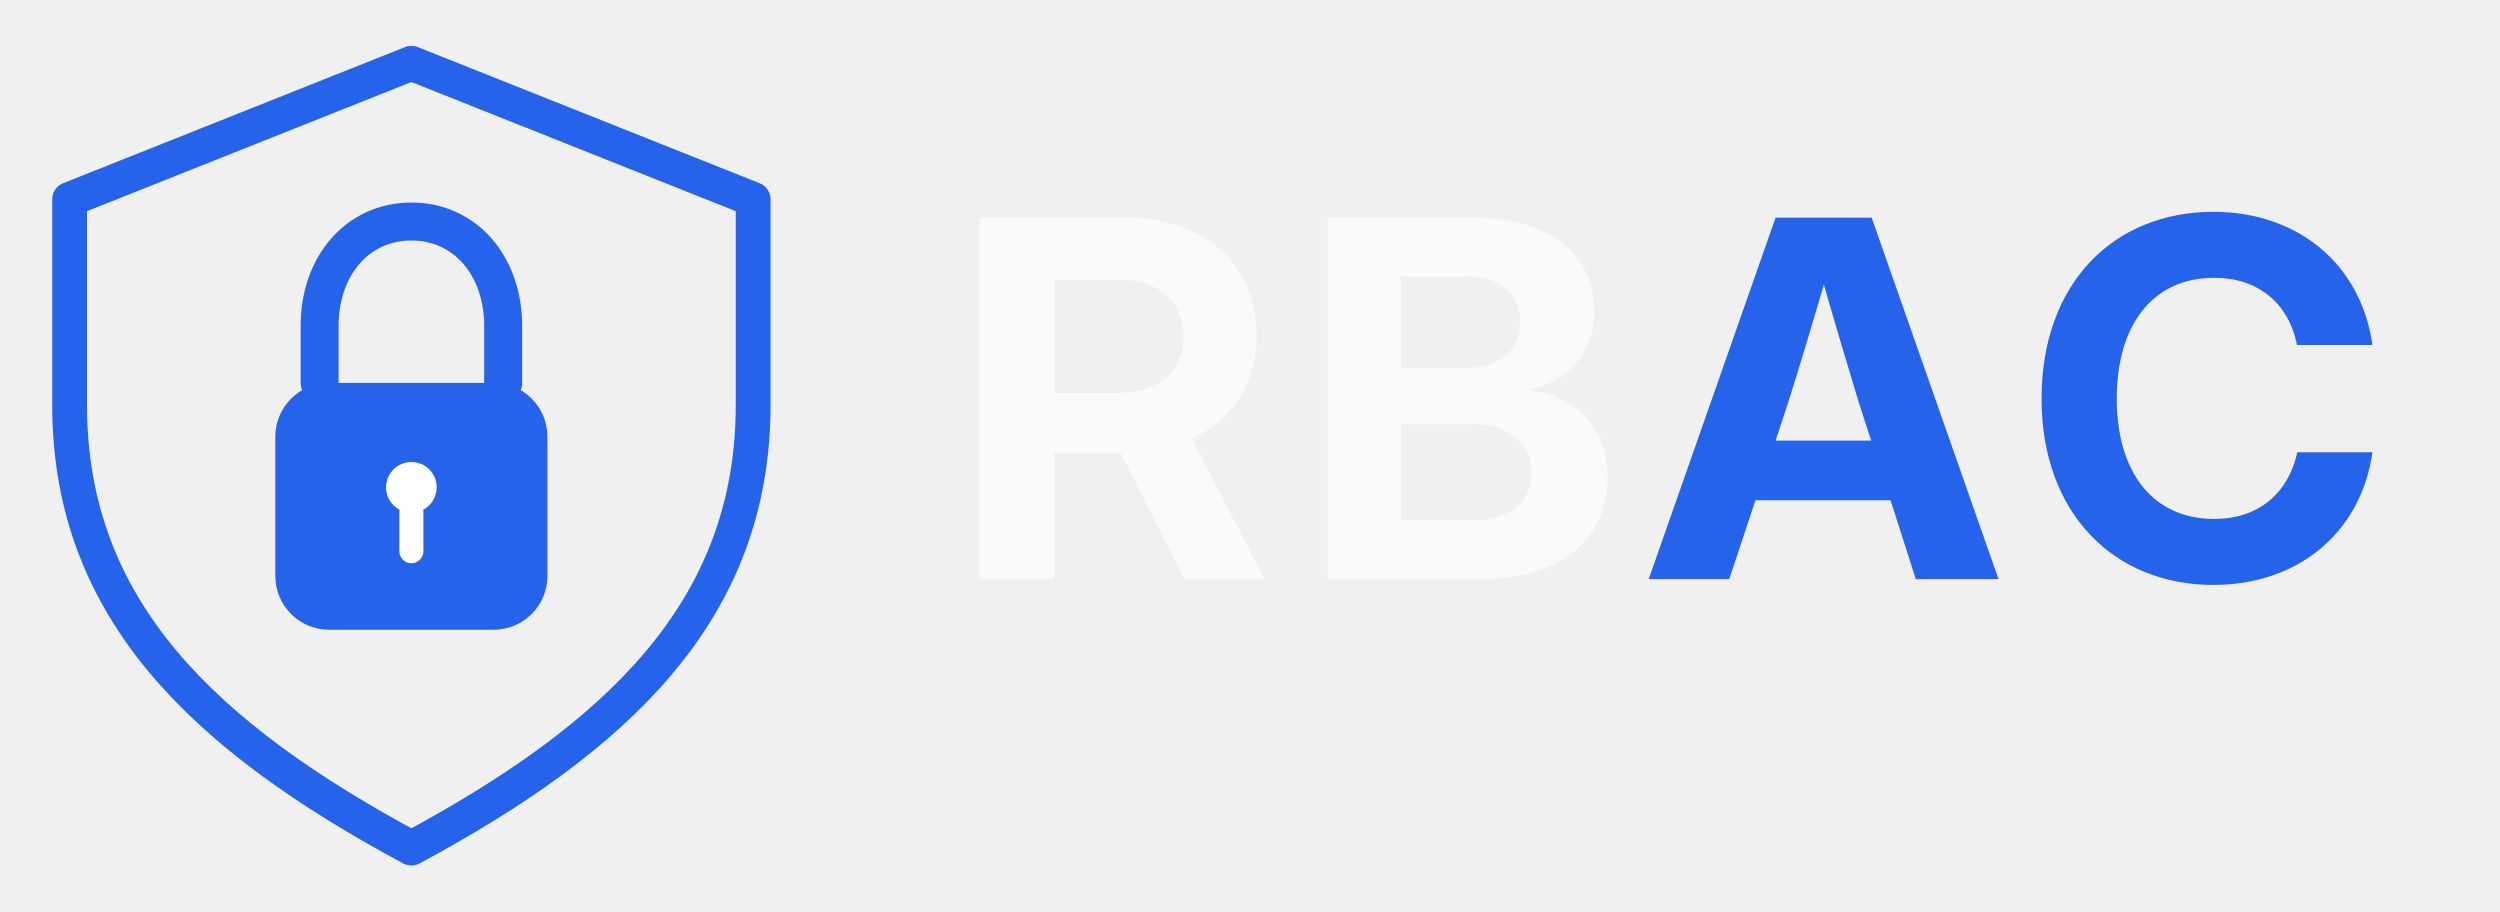
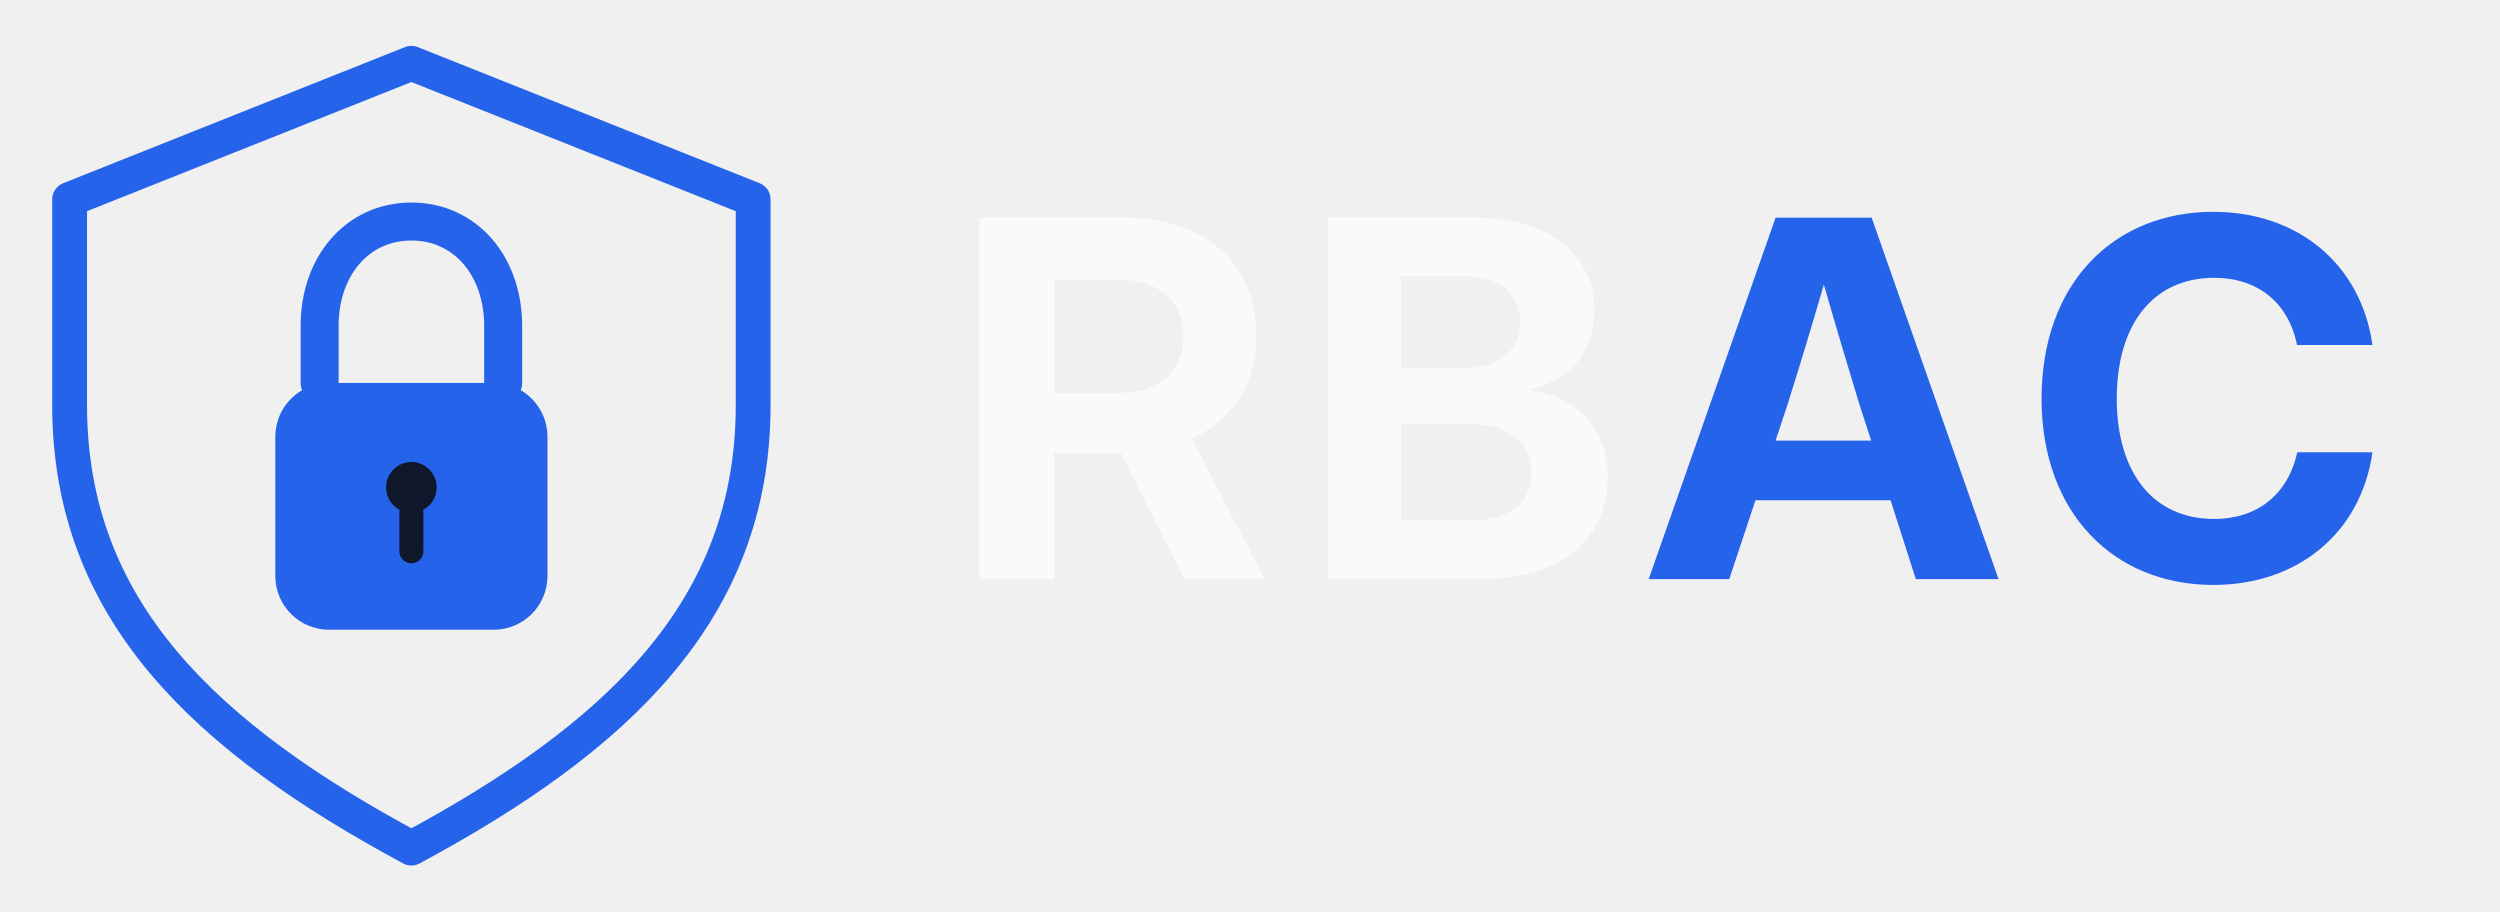
<svg xmlns="http://www.w3.org/2000/svg" width="790" height="288" viewBox="0 0 790 288" role="img" aria-labelledby="title desc">
  <g id="symbol">
    <path d="M130 20 238 63v65c0 65-43 105-108 140C65 233 22 193 22 128V63L130 20Z" fill="none" stroke="#2563EB" stroke-width="11" stroke-linejoin="round" />
    <path d="M101 121v-18c0-19 12-33 29-33s29 14 29 33v18" fill="none" stroke="#2563EB" stroke-width="12" stroke-linecap="round" />
    <rect x="87" y="121" width="86" height="78" rx="17" fill="#2563EB" />
-     <circle cx="130" cy="154" r="8" fill="#FFFFFF" />
-     <rect x="126.2" y="158" width="7.6" height="20" rx="3.8" fill="#FFFFFF" />
+     <circle cx="130" cy="154" r="8" fill="#0F172A" />
+     <rect x="126.2" y="158" width="7.6" height="20" rx="3.8" fill="#0F172A" />
  </g>
  <g id="wordmark">
    <path d="M309.509 183.0H333.121V143.06H353.819C353.896 143.06 353.972 143.06 354.049 143.06L374.287 183.0H399.585L376.664 138.614C389.466 132.711 397.055 121.365 397.055 106.263C397.055 83.265 380.957 68.776 355.199 68.776H309.509ZM333.121 124.125V88.401H353.742C366.238 88.401 373.98 95.377 373.98 106.263C373.98 117.149 366.238 124.125 353.819 124.125Z" fill="#F8FAFC" />
    <path d="M419.621 183.0H467.993C493.981 183.0 508.01 169.891 508.01 150.803C508.01 134.551 497.277 124.738 483.325 123.435V123.282C495.897 120.139 503.793 111.323 503.793 98.137C503.793 80.582 489.995 68.776 465.387 68.776H419.621ZM442.695 164.448V134.014H465.08C476.962 134.014 483.938 139.994 483.938 149.5C483.938 159.005 476.809 164.448 464.697 164.448ZM442.695 116.229V87.328H463.624C473.973 87.328 480.335 92.924 480.335 101.817C480.335 110.633 473.973 116.229 463.624 116.229Z" fill="#F8FAFC" />
    <path d="M520.993 183.0H546.444L554.723 158.085H597.423L605.396 183.0H631.537L591.443 68.776H561.086ZM561.086 139.227 564.996 127.421C568.675 115.769 572.202 104.117 576.341 89.935C580.404 104.117 583.931 115.769 587.457 127.421L591.29 139.227Z" fill="#2563EB" />
    <path d="M699.408 184.84C726.163 184.84 746.094 168.358 749.697 142.907H725.933C723.02 156.322 713.207 163.988 699.715 163.988C680.243 163.988 668.897 149.193 668.897 125.965C668.897 102.583 680.32 87.788 699.715 87.788C713.284 87.788 723.173 95.531 725.856 109.023H749.697C746.094 83.495 726.163 66.937 699.408 66.937C667.978 66.937 645.133 89.475 645.133 125.965C645.133 162.225 668.054 184.84 699.408 184.84Z" fill="#2563EB" />
  </g>
</svg>
